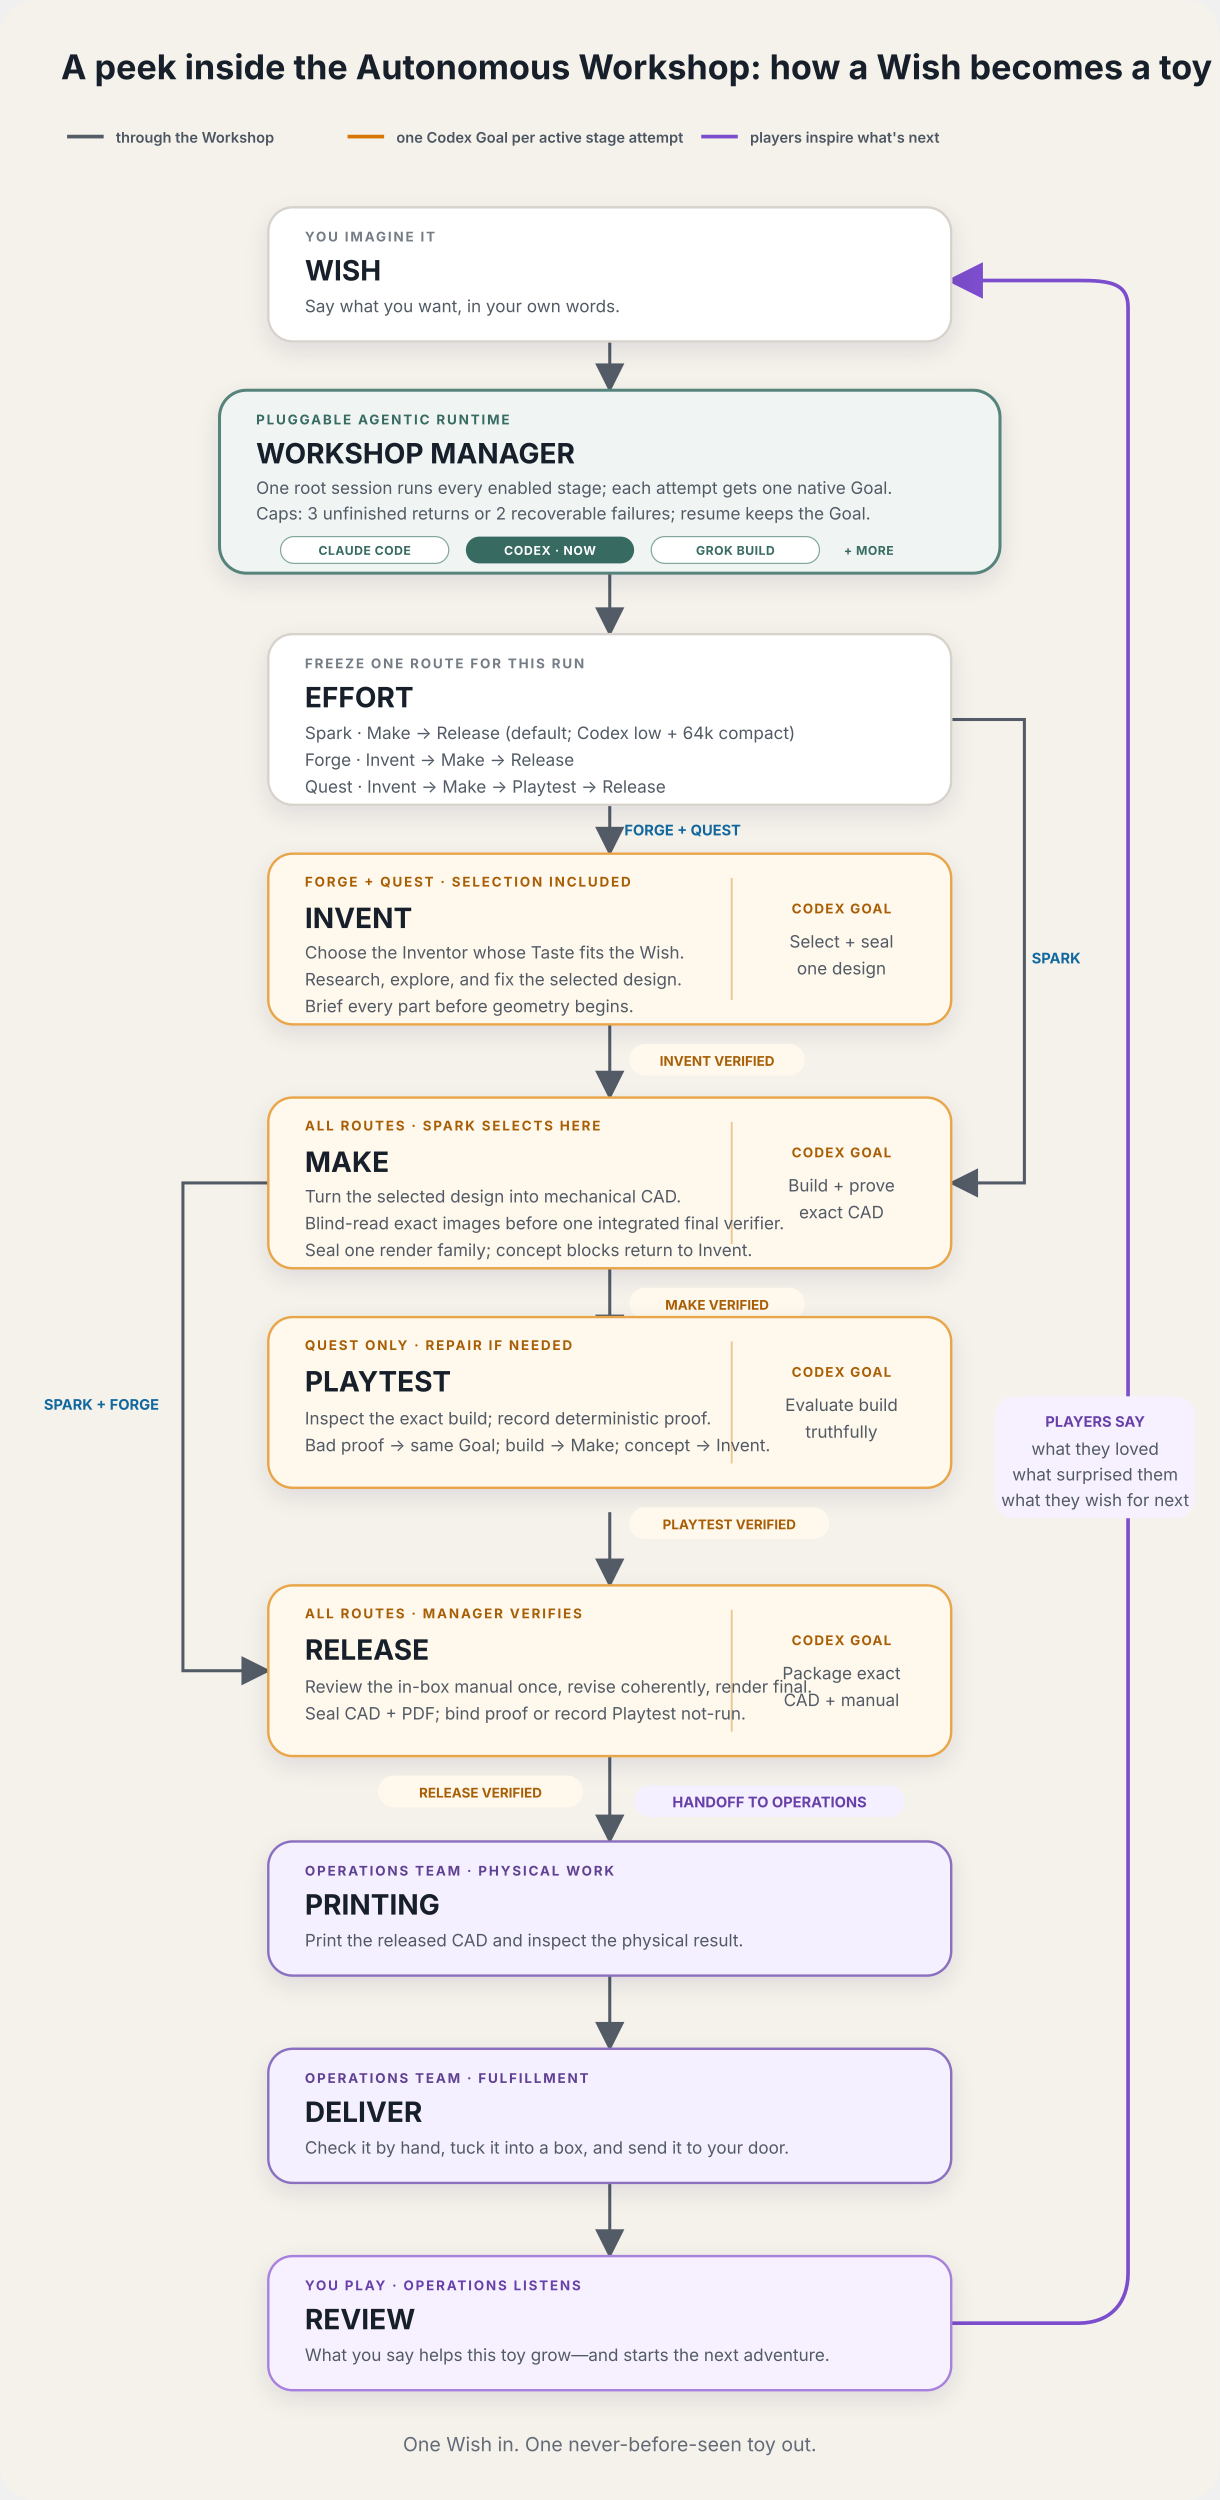
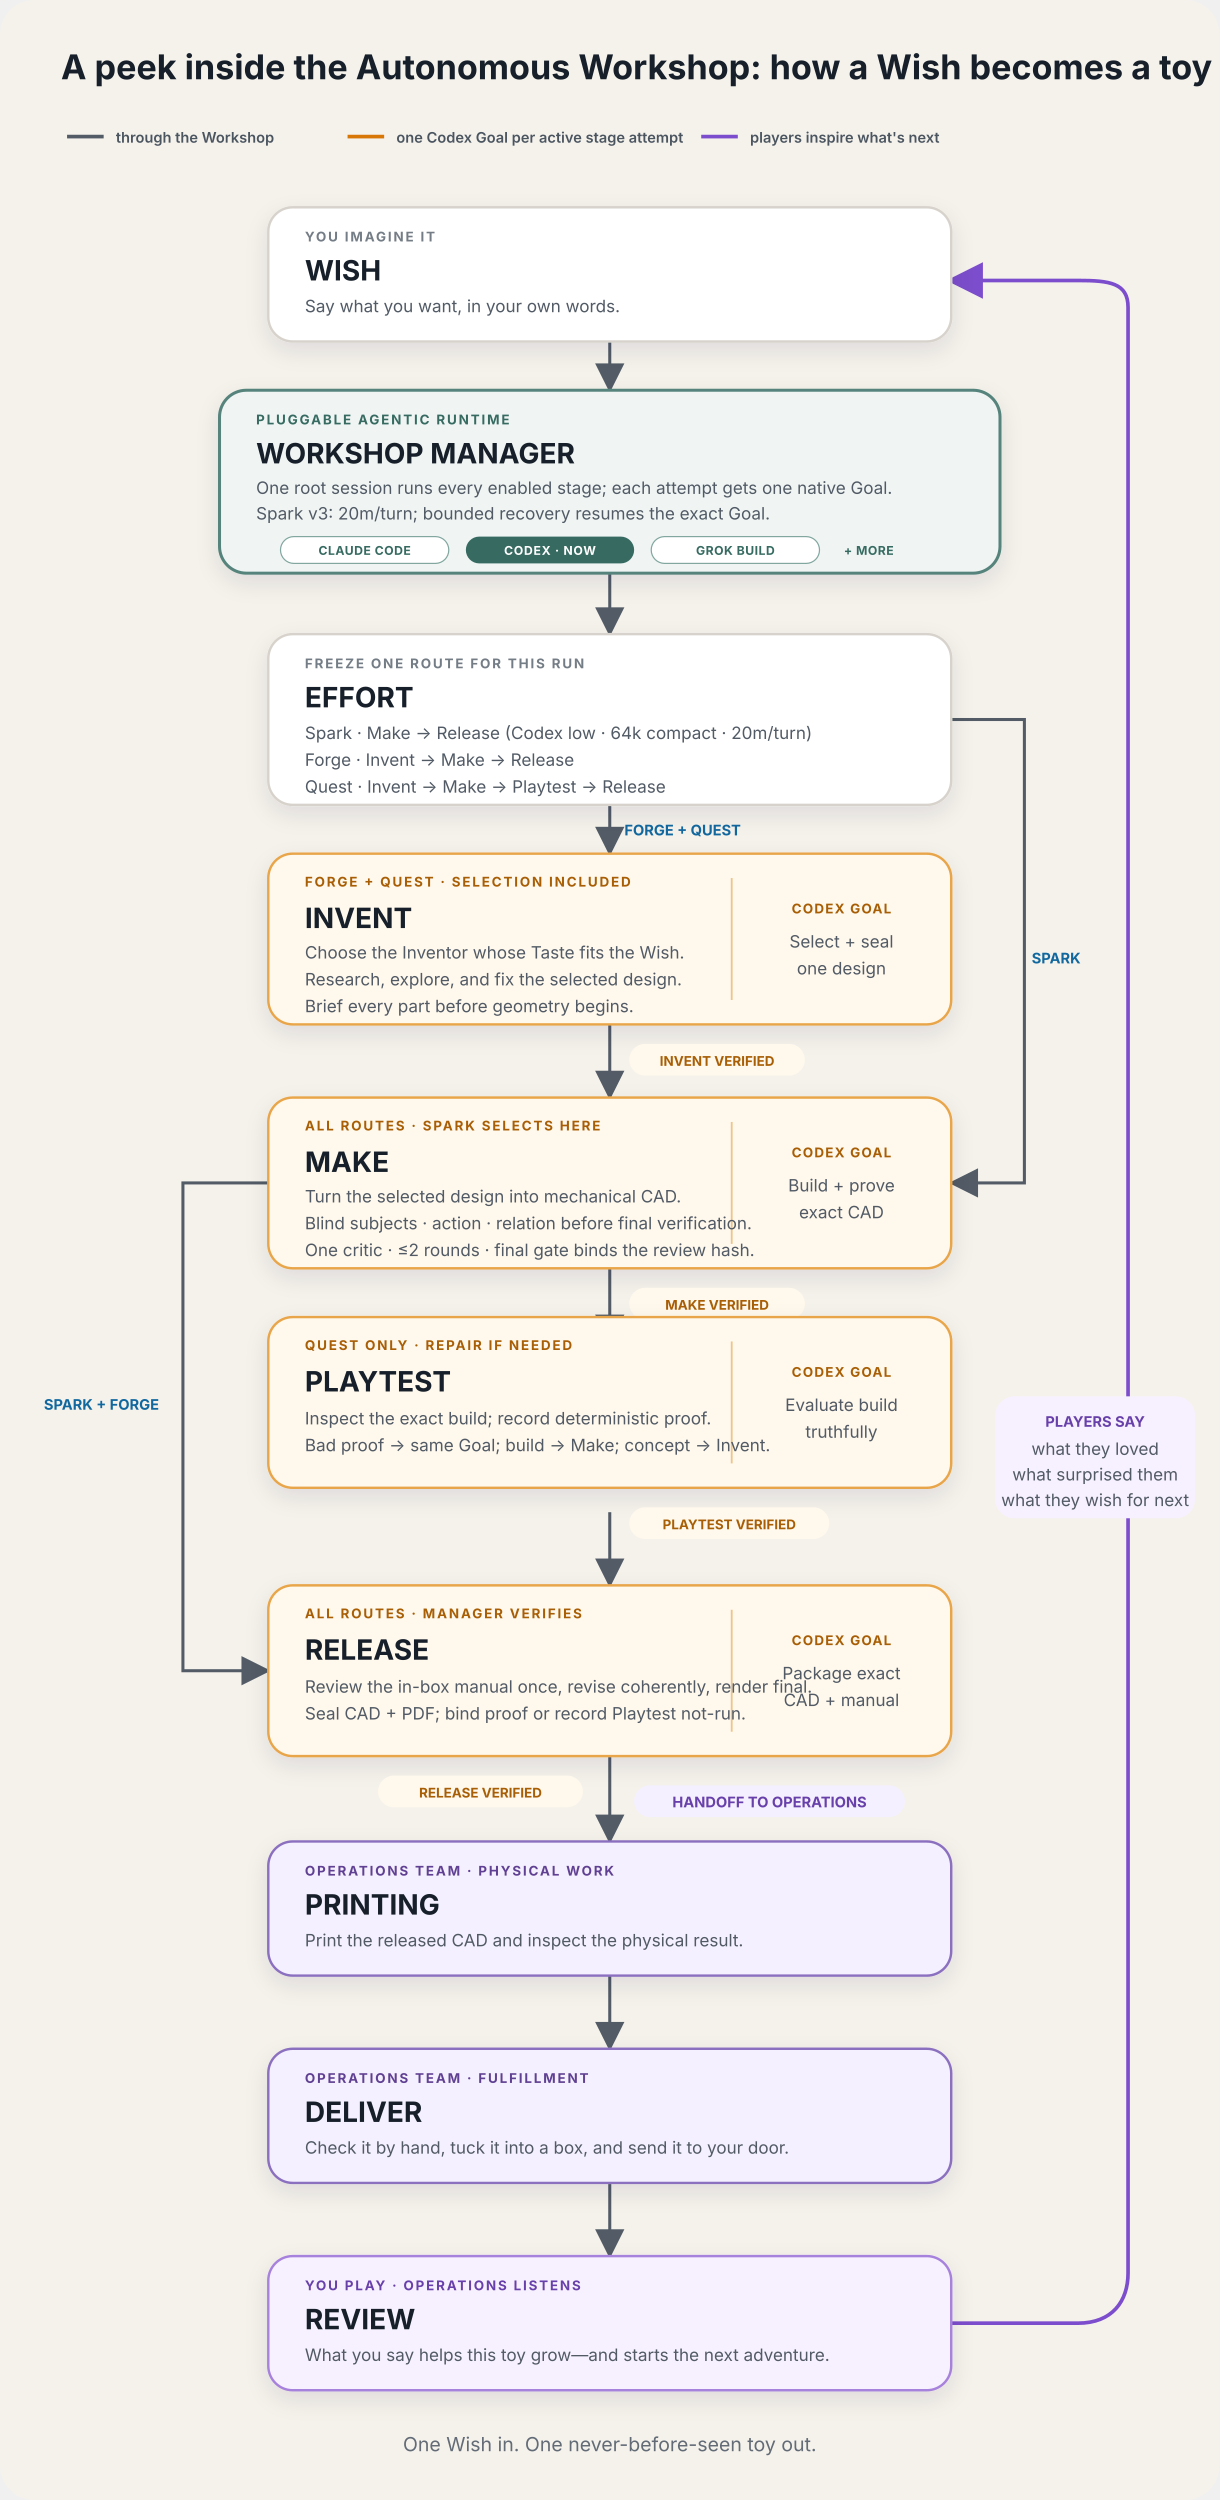
<svg xmlns="http://www.w3.org/2000/svg" viewBox="0 0 1000 2050" role="img" aria-labelledby="title description">
  <defs>
    <filter id="shadow" x="-20%" y="-20%" width="140%" height="160%">
      <feDropShadow dx="0" dy="7" stdDeviation="9" flood-color="#17202a" flood-opacity="0.10" />
    </filter>
    <marker id="arrow-main" viewBox="0 0 12 12" markerWidth="24" markerHeight="24" refX="11" refY="6" orient="auto" markerUnits="userSpaceOnUse" overflow="visible">
      <polygon points="0,0 12,6 0,12" fill="#525b66" />
    </marker>
    <marker id="arrow-ai" markerWidth="10" markerHeight="10" refX="8" refY="5" orient="auto" markerUnits="strokeWidth">
      <path d="M 0 0 L 10 5 L 0 10 z" fill="#1675b8" />
    </marker>
    <marker id="arrow-human" markerWidth="10" markerHeight="10" refX="8" refY="5" orient="auto" markerUnits="strokeWidth">
      <path d="M 0 0 L 10 5 L 0 10 z" fill="#7c4dcc" />
    </marker>
    <style>
      .title { font: 700 28px -apple-system, BlinkMacSystemFont, "Segoe UI", sans-serif; fill: #17202a; }
      .subtitle { font: 400 16px -apple-system, BlinkMacSystemFont, "Segoe UI", sans-serif; fill: #626b76; }
      .legend { font: 600 12px -apple-system, BlinkMacSystemFont, "Segoe UI", sans-serif; fill: #4b5560; }
      .node { fill: #ffffff; stroke: #d7d3cc; stroke-width: 2; }
      .node-manager { fill: #f0f5f4; stroke: #56847c; stroke-width: 2.5; }
      .node-internal { fill: #fff8ec; stroke: #e8a548; stroke-width: 2; }
      .node-ai { fill: #eef8ff; stroke: #67aee0; stroke-width: 2; }
      .node-human { fill: #f7f1ff; stroke: #a782dc; stroke-width: 2; }
      .node-ops { fill: #f4f0ff; stroke: #8b6fc0; stroke-width: 2; }
      .eyebrow { font: 700 11px -apple-system, BlinkMacSystemFont, "Segoe UI", sans-serif; letter-spacing: 1.5px; fill: #747c85; }
      .eyebrow-manager { fill: #376b61; }
      .eyebrow-internal { fill: #a85e05; }
      .eyebrow-ai { fill: #11689f; }
      .eyebrow-human { fill: #6840aa; }
      .eyebrow-ops { fill: #604092; }
      .heading { font: 700 23px -apple-system, BlinkMacSystemFont, "Segoe UI", sans-serif; fill: #17202a; }
      .body { font: 400 14px -apple-system, BlinkMacSystemFont, "Segoe UI", sans-serif; fill: #515a65; }
      .pill-now { fill: #376b61; }
      .pill-future { fill: #ffffff; stroke: #82a79f; stroke-width: 1; }
      .pill-now-text { font: 700 10px -apple-system, BlinkMacSystemFont, "Segoe UI", sans-serif; letter-spacing: 0.6px; fill: #ffffff; }
      .pill-future-text { font: 700 10px -apple-system, BlinkMacSystemFont, "Segoe UI", sans-serif; letter-spacing: 0.4px; fill: #376b61; }
      .goal-copy { font: 700 11px -apple-system, BlinkMacSystemFont, "Segoe UI", sans-serif; letter-spacing: 1px; fill: #a85e05; }
      .gate { font: 700 11px -apple-system, BlinkMacSystemFont, "Segoe UI", sans-serif; fill: #a85e05; }
      .gate-ai { font: 700 11px -apple-system, BlinkMacSystemFont, "Segoe UI", sans-serif; fill: #11689f; }
      .edge-label-ai { font: 700 12px -apple-system, BlinkMacSystemFont, "Segoe UI", sans-serif; fill: #11689f; }
      .edge-label-human { font: 700 12px -apple-system, BlinkMacSystemFont, "Segoe UI", sans-serif; fill: #6840aa; }
      .flow { fill: none; stroke: #525b66; stroke-width: 2.5; marker-end: url(#arrow-main); }
      .feedback-ai { fill: none; stroke: #1675b8; stroke-width: 3; marker-end: url(#arrow-ai); }
      .feedback-human { fill: none; stroke: #7c4dcc; stroke-width: 3; marker-end: url(#arrow-human); }
    </style>
  </defs>
  <rect width="1000" height="2050" rx="28" fill="#f5f2ec" />
  <text x="50" y="65" class="title">A peek inside the Autonomous Workshop: how a Wish becomes a toy</text>
  <g transform="translate(55 112)">
    <g>
      <line x1="0" y1="0" x2="30" y2="0" stroke="#525b66" stroke-width="3" />
      <text x="40" y="5" class="legend">through the Workshop</text>
    </g>
    <g transform="translate(230 0)">
      <line x1="0" y1="0" x2="30" y2="0" stroke="#d97706" stroke-width="3" />
      <text x="40" y="5" class="legend">one Codex Goal per active stage attempt</text>
    </g>
    <g transform="translate(520 0)">
      <line x1="0" y1="0" x2="30" y2="0" stroke="#7c4dcc" stroke-width="3" />
      <text x="40" y="5" class="legend">players inspire what's next</text>
    </g>
  </g>
  <path class="flow" d="M 500 280 V 320" />
  <path class="flow" d="M 500 470 V 520" />
  <path class="flow" d="M 500 660 V 700" />
  <path class="flow" d="M 500 840 V 900" />
  <path class="flow" d="M 500 1040 V 1100" />
  <path class="flow" d="M 500 1240 V 1300" />
  <path class="flow" d="M 500 1440 V 1510" />
  <path class="flow" d="M 500 1620 V 1680" />
  <path class="flow" d="M 500 1790 V 1850" />
  <path class="flow" d="M 780 590 H 840 V 970 H 780" />
  <path class="flow" d="M 220 970 H 150 V 1370 H 220" />
  <text x="846" y="790" class="edge-label-ai">SPARK</text>
  <text x="36" y="1156" class="edge-label-ai">SPARK + FORGE</text>
  <text x="512" y="685" class="edge-label-ai">FORGE + QUEST</text>
  <path class="feedback-human" d="M 780 1905 H 884 C 912 1905, 925 1887, 925 1864 V 252 C 925 232, 910 230, 884 230 H 782" />
  <g>
    <rect x="816" y="1145" width="164" height="100" rx="16" fill="#f7f1ff" />
    <text x="898" y="1170" text-anchor="middle" class="edge-label-human">PLAYERS SAY</text>
    <text x="898" y="1193" text-anchor="middle" class="body">what they loved</text>
    <text x="898" y="1214" text-anchor="middle" class="body">what surprised them</text>
    <text x="898" y="1235" text-anchor="middle" class="body">what they wish for next</text>
  </g>
  <g filter="url(#shadow)">
    <rect class="node" x="220" y="170" width="560" height="110" rx="20" />
  </g>
  <text x="250" y="198" class="eyebrow">YOU IMAGINE IT</text>
  <text x="250" y="230" class="heading">WISH</text>
  <text x="250" y="256" class="body">Say what you want, in your own words.</text>
  <g filter="url(#shadow)">
    <rect class="node-manager" x="180" y="320" width="640" height="150" rx="22" />
  </g>
  <text x="210" y="348" class="eyebrow eyebrow-manager">PLUGGABLE AGENTIC RUNTIME</text>
  <text x="210" y="380" class="heading">WORKSHOP MANAGER</text>
  <text x="210" y="405" class="body">One root session runs every enabled stage; each attempt gets one native Goal.</text>
-   <text x="210" y="426" class="body">Caps: 3 unfinished returns or 2 recoverable failures; resume keeps the Goal.</text>
+   <text x="210" y="426" class="body">Spark v3: 20m/turn; bounded recovery resumes the exact Goal.</text>
  <rect x="230" y="440" width="138" height="22" rx="11" class="pill-future" />
  <text x="299" y="455" text-anchor="middle" class="pill-future-text">CLAUDE CODE</text>
  <rect x="382" y="440" width="138" height="22" rx="11" class="pill-now" />
  <text x="451" y="455" text-anchor="middle" class="pill-now-text">CODEX · NOW</text>
  <rect x="534" y="440" width="138" height="22" rx="11" class="pill-future" />
  <text x="603" y="455" text-anchor="middle" class="pill-future-text">GROK BUILD</text>
  <text x="692" y="455" class="pill-future-text">+ MORE</text>
  <g filter="url(#shadow)">
    <rect class="node" x="220" y="520" width="560" height="140" rx="20" />
  </g>
  <text x="250" y="548" class="eyebrow">FREEZE ONE ROUTE FOR THIS RUN</text>
  <text x="250" y="580" class="heading">EFFORT</text>
-   <text x="250" y="606" class="body">Spark · Make → Release (default; Codex low + 64k compact)</text>
+   <text x="250" y="606" class="body">Spark · Make → Release (Codex low · 64k compact · 20m/turn)</text>
  <text x="250" y="628" class="body">Forge · Invent → Make → Release</text>
  <text x="250" y="650" class="body">Quest · Invent → Make → Playtest → Release</text>
  <g filter="url(#shadow)">
    <rect class="node-internal" x="220" y="700" width="560" height="140" rx="20" />
  </g>
  <line x1="600" y1="720" x2="600" y2="820" stroke="#edc58a" stroke-width="1.5" />
  <text x="250" y="727" class="eyebrow eyebrow-internal">FORGE + QUEST · SELECTION INCLUDED</text>
  <text x="250" y="761" class="heading">INVENT</text>
  <text x="250" y="786" class="body">Choose the Inventor whose Taste fits the Wish.</text>
  <text x="250" y="808" class="body">Research, explore, and fix the selected design.</text>
  <text x="250" y="830" class="body">Brief every part before geometry begins.</text>
  <text x="690" y="749" text-anchor="middle" class="goal-copy">CODEX GOAL</text>
  <text x="690" y="777" text-anchor="middle" class="body">Select + seal</text>
  <text x="690" y="799" text-anchor="middle" class="body">one design</text>
  <rect x="516" y="856" width="144" height="26" rx="13" fill="#fff8ec" />
  <text x="588" y="874" text-anchor="middle" class="gate">INVENT VERIFIED</text>
  <g filter="url(#shadow)">
    <rect class="node-internal" x="220" y="900" width="560" height="140" rx="20" />
  </g>
  <line x1="600" y1="920" x2="600" y2="1020" stroke="#edc58a" stroke-width="1.5" />
  <text x="250" y="927" class="eyebrow eyebrow-internal">ALL ROUTES · SPARK SELECTS HERE</text>
  <text x="250" y="961" class="heading">MAKE</text>
  <text x="250" y="986" class="body">Turn the selected design into mechanical CAD.</text>
-   <text x="250" y="1008" class="body">Blind-read exact images before one integrated final verifier.</text>
-   <text x="250" y="1030" class="body">Seal one render family; concept blocks return to Invent.</text>
+   <text x="250" y="1008" class="body">Blind subjects · action · relation before final verification.</text>
+   <text x="250" y="1030" class="body">One critic · ≤2 rounds · final gate binds the review hash.</text>
  <text x="690" y="949" text-anchor="middle" class="goal-copy">CODEX GOAL</text>
  <text x="690" y="977" text-anchor="middle" class="body">Build + prove</text>
  <text x="690" y="999" text-anchor="middle" class="body">exact CAD</text>
  <rect x="516" y="1056" width="144" height="26" rx="13" fill="#fff8ec" />
  <text x="588" y="1074" text-anchor="middle" class="gate">MAKE VERIFIED</text>
  <g filter="url(#shadow)">
    <rect class="node-internal" x="220" y="1080" width="560" height="140" rx="20" />
  </g>
  <line x1="600" y1="1100" x2="600" y2="1200" stroke="#edc58a" stroke-width="1.5" />
  <text x="250" y="1107" class="eyebrow eyebrow-internal">QUEST ONLY · REPAIR IF NEEDED</text>
  <text x="250" y="1141" class="heading">PLAYTEST</text>
  <text x="250" y="1168" class="body">Inspect the exact build; record deterministic proof.</text>
  <text x="250" y="1190" class="body">Bad proof → same Goal; build → Make; concept → Invent.</text>
  <text x="690" y="1129" text-anchor="middle" class="goal-copy">CODEX GOAL</text>
  <text x="690" y="1157" text-anchor="middle" class="body">Evaluate build</text>
  <text x="690" y="1179" text-anchor="middle" class="body">truthfully</text>
  <rect x="516" y="1236" width="164" height="26" rx="13" fill="#fff8ec" />
  <text x="598" y="1254" text-anchor="middle" class="gate">PLAYTEST VERIFIED</text>
  <g filter="url(#shadow)">
    <rect class="node-internal" x="220" y="1300" width="560" height="140" rx="20" />
  </g>
  <line x1="600" y1="1320" x2="600" y2="1420" stroke="#edc58a" stroke-width="1.5" />
  <text x="250" y="1327" class="eyebrow eyebrow-internal">ALL ROUTES · MANAGER VERIFIES</text>
  <text x="250" y="1361" class="heading">RELEASE</text>
  <text x="250" y="1388" class="body">Review the in-box manual once, revise coherently, render final.</text>
  <text x="250" y="1410" class="body">Seal CAD + PDF; bind proof or record Playtest not-run.</text>
  <text x="690" y="1349" text-anchor="middle" class="goal-copy">CODEX GOAL</text>
  <text x="690" y="1377" text-anchor="middle" class="body">Package exact</text>
  <text x="690" y="1399" text-anchor="middle" class="body">CAD + manual</text>
  <rect x="310" y="1456" width="168" height="26" rx="13" fill="#fff8ec" />
  <text x="394" y="1474" text-anchor="middle" class="gate">RELEASE VERIFIED</text>
  <rect x="520" y="1464" width="222" height="26" rx="13" fill="#f4f0ff" />
  <text x="631" y="1482" text-anchor="middle" class="edge-label-human">HANDOFF TO OPERATIONS</text>
  <g filter="url(#shadow)">
    <rect class="node-ops" x="220" y="1510" width="560" height="110" rx="20" />
  </g>
  <text x="250" y="1538" class="eyebrow eyebrow-ops">OPERATIONS TEAM · PHYSICAL WORK</text>
  <text x="250" y="1570" class="heading">PRINTING</text>
  <text x="250" y="1596" class="body">Print the released CAD and inspect the physical result.</text>
  <g filter="url(#shadow)">
    <rect class="node-ops" x="220" y="1680" width="560" height="110" rx="20" />
  </g>
  <text x="250" y="1708" class="eyebrow eyebrow-ops">OPERATIONS TEAM · FULFILLMENT</text>
  <text x="250" y="1740" class="heading">DELIVER</text>
  <text x="250" y="1766" class="body">Check it by hand, tuck it into a box, and send it to your door.</text>
  <g filter="url(#shadow)">
    <rect class="node-human" x="220" y="1850" width="560" height="110" rx="20" />
  </g>
  <text x="250" y="1878" class="eyebrow eyebrow-human">YOU PLAY · OPERATIONS LISTENS</text>
  <text x="250" y="1910" class="heading">REVIEW</text>
  <text x="250" y="1936" class="body">What you say helps this toy grow—and starts the next adventure.</text>
  <text x="500" y="2010" text-anchor="middle" class="subtitle">One Wish in. One never-before-seen toy out.</text>
</svg>
